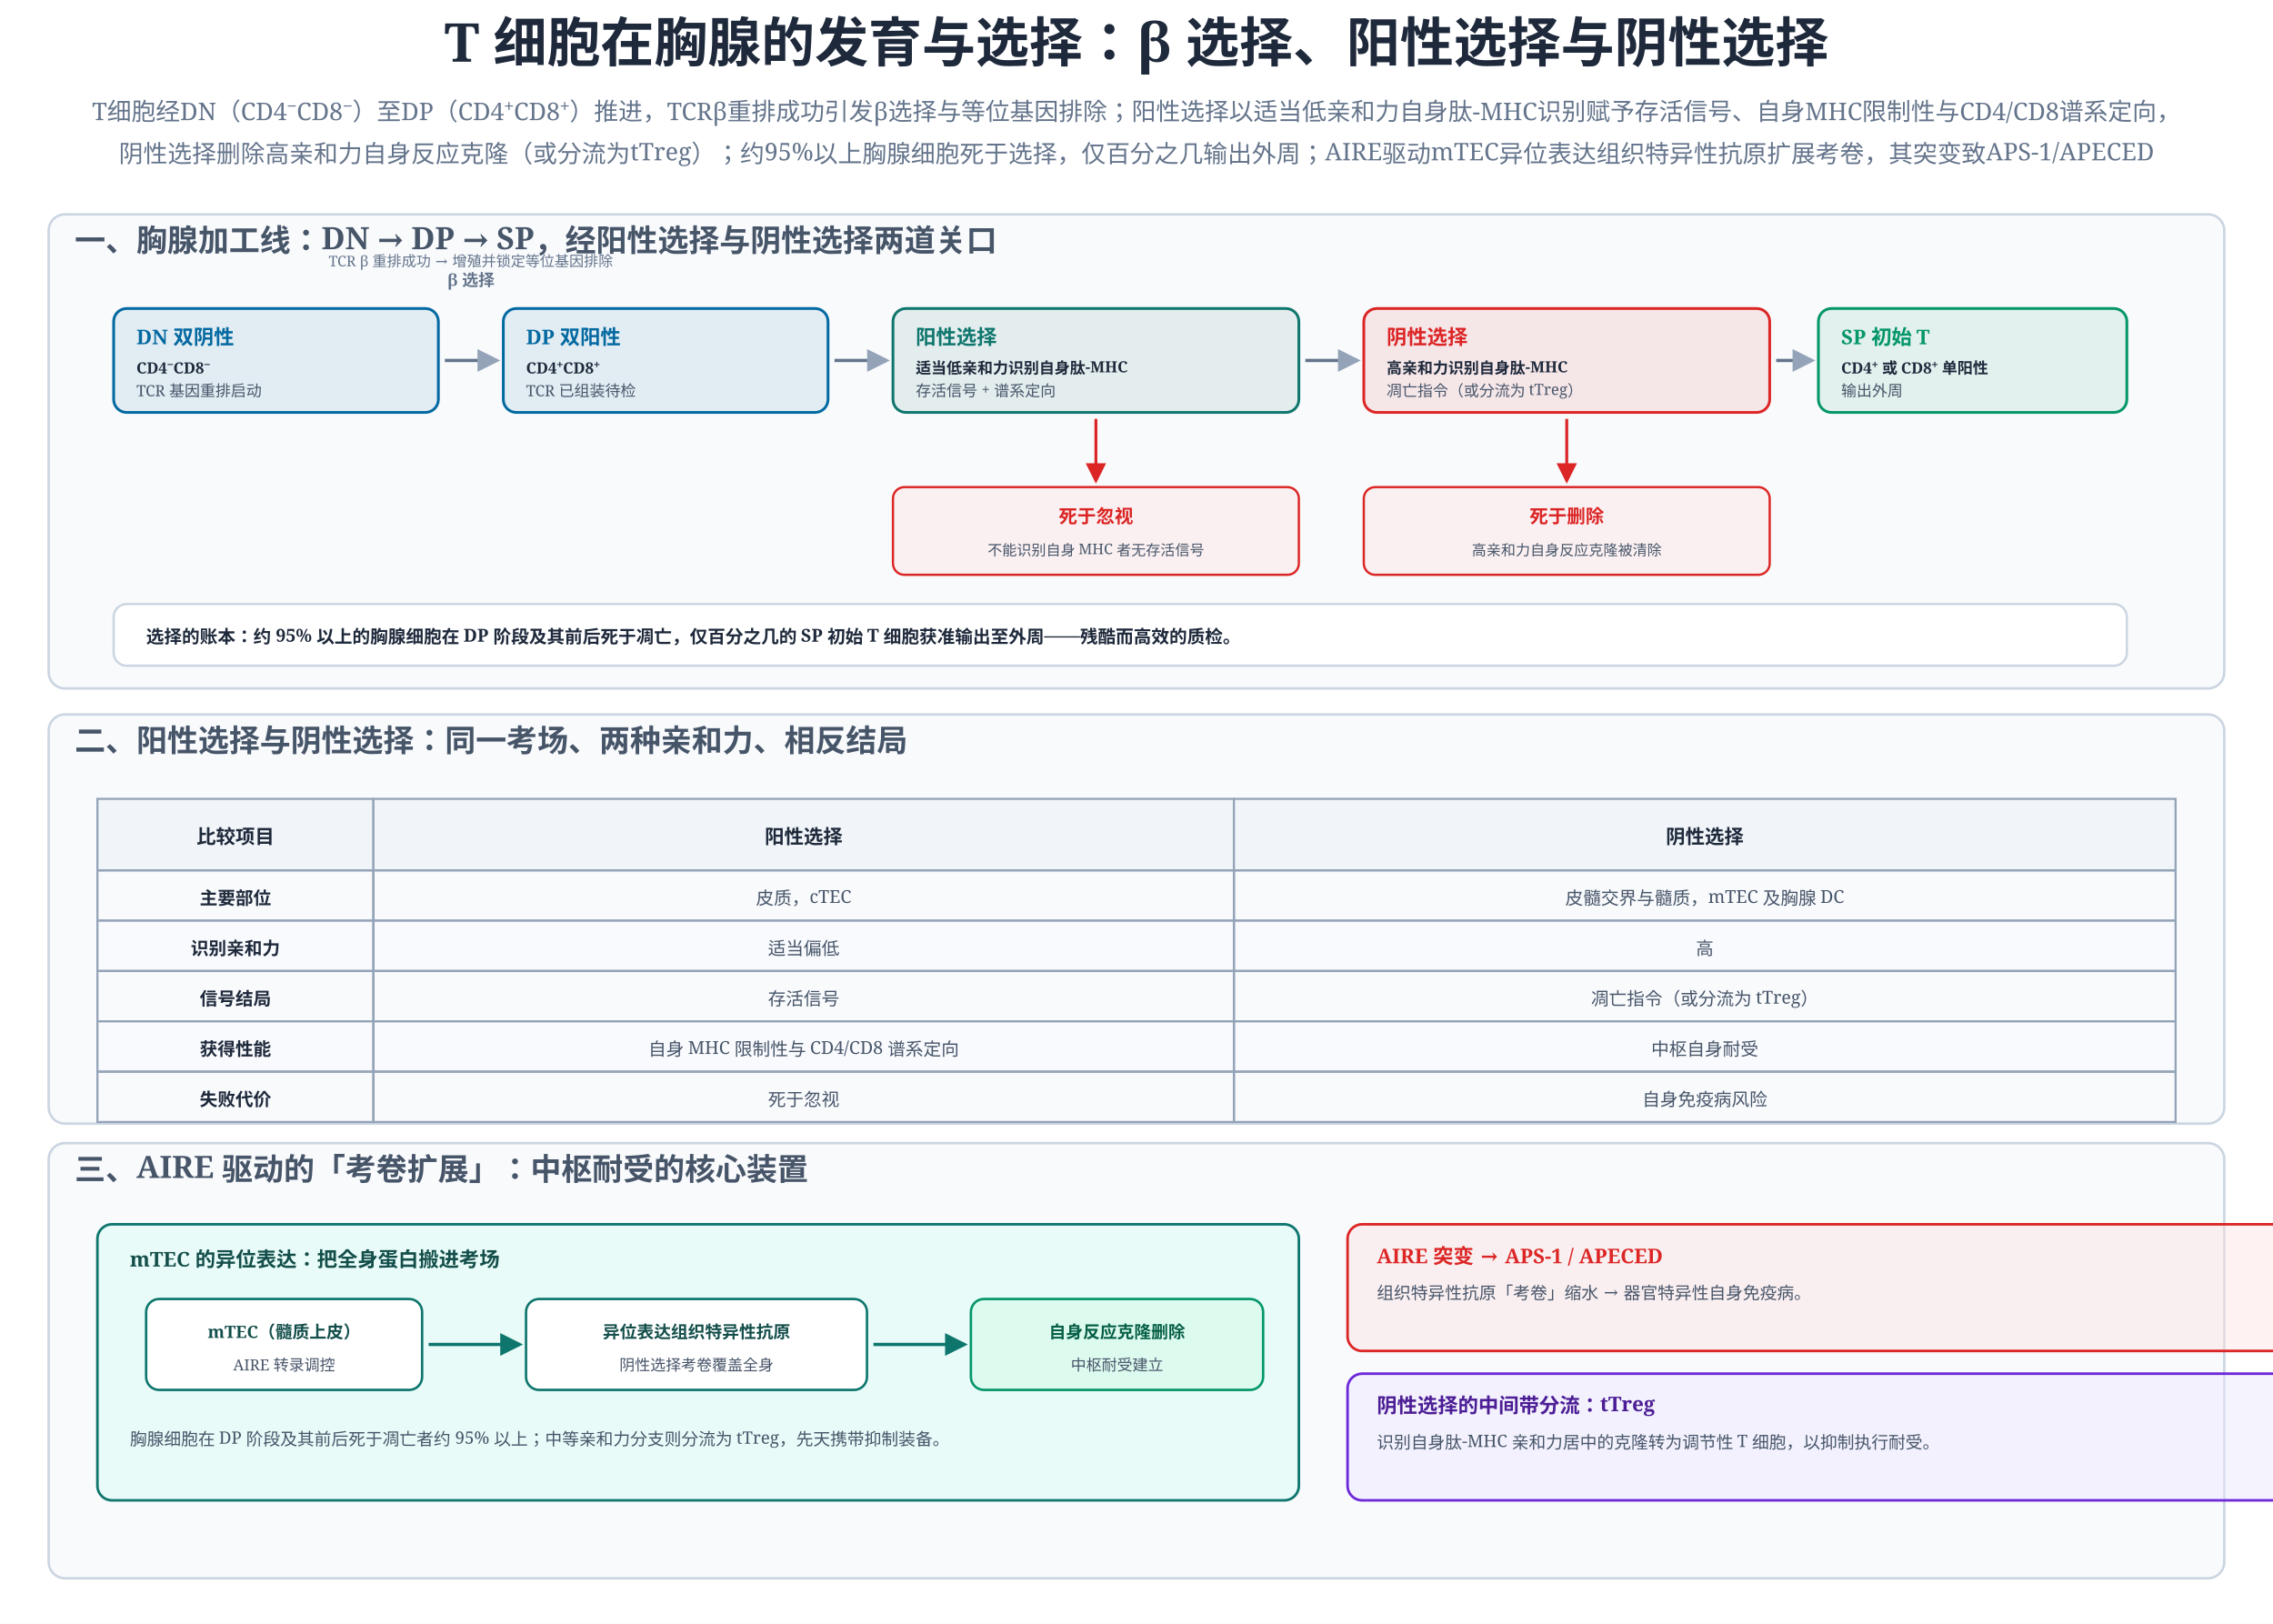
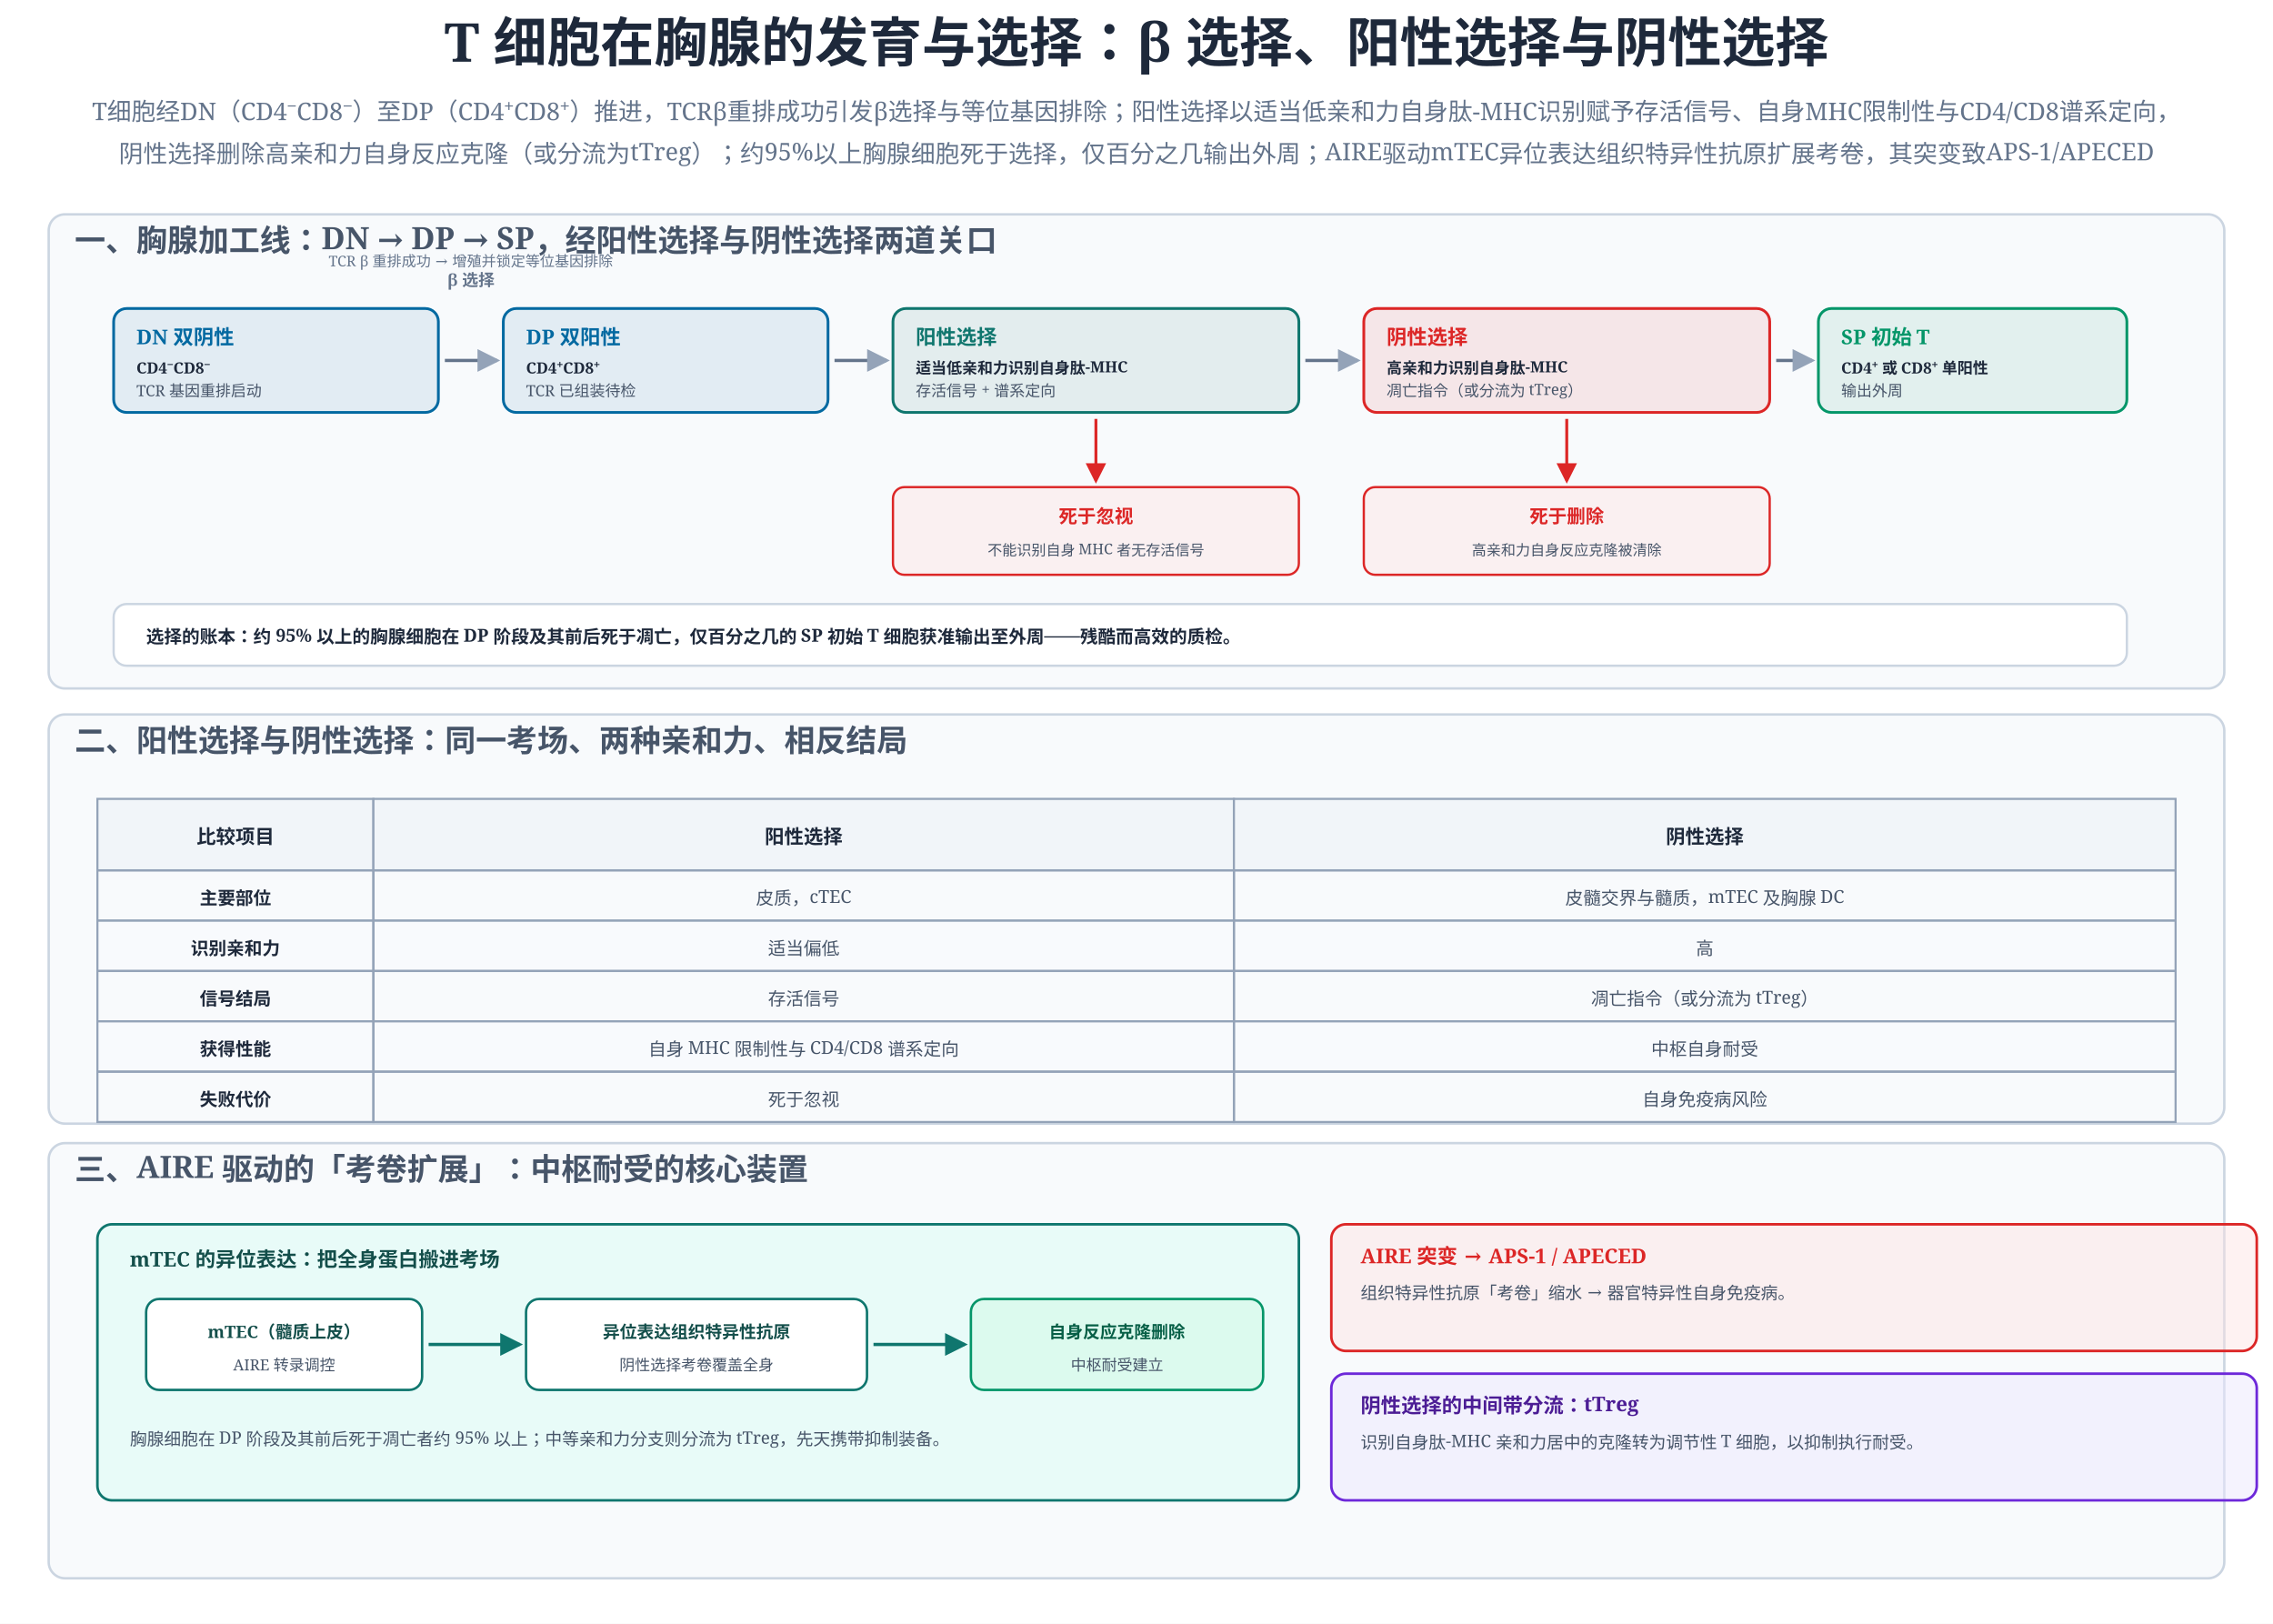
<svg xmlns="http://www.w3.org/2000/svg" width="1400" height="1000" viewBox="0 0 1400 1000" font-family="Noto Serif SC, LXGW WenKai, Songti SC, serif">
  <defs>
    <marker id="arr-ink" viewBox="0 0 10 10" refX="8.5" refY="5" markerWidth="7" markerHeight="7" orient="auto-start-reverse">
      <path d="M0,0 L10,5 L0,10 z" fill="#334155" />
    </marker>
    <marker id="arr-dna" viewBox="0 0 10 10" refX="8.5" refY="5" markerWidth="7" markerHeight="7" orient="auto-start-reverse">
      <path d="M0,0 L10,5 L0,10 z" fill="#0f766e" />
    </marker>
    <marker id="arr-rna" viewBox="0 0 10 10" refX="8.5" refY="5" markerWidth="7" markerHeight="7" orient="auto-start-reverse">
      <path d="M0,0 L10,5 L0,10 z" fill="#b45309" />
    </marker>
    <marker id="arr-pro" viewBox="0 0 10 10" refX="8.5" refY="5" markerWidth="7" markerHeight="7" orient="auto-start-reverse">
      <path d="M0,0 L10,5 L0,10 z" fill="#6d28d9" />
    </marker>
    <marker id="arr-enz" viewBox="0 0 10 10" refX="8.5" refY="5" markerWidth="7" markerHeight="7" orient="auto-start-reverse">
      <path d="M0,0 L10,5 L0,10 z" fill="#be185d" />
    </marker>
    <marker id="arr-acc" viewBox="0 0 10 10" refX="8.5" refY="5" markerWidth="7" markerHeight="7" orient="auto-start-reverse">
      <path d="M0,0 L10,5 L0,10 z" fill="#0369a1" />
    </marker>
    <marker id="arr-ok" viewBox="0 0 10 10" refX="8.5" refY="5" markerWidth="7" markerHeight="7" orient="auto-start-reverse">
      <path d="M0,0 L10,5 L0,10 z" fill="#059669" />
    </marker>
    <marker id="arr-warn" viewBox="0 0 10 10" refX="8.5" refY="5" markerWidth="7" markerHeight="7" orient="auto-start-reverse">
      <path d="M0,0 L10,5 L0,10 z" fill="#b45309" />
    </marker>
    <marker id="arr-bad" viewBox="0 0 10 10" refX="8.5" refY="5" markerWidth="7" markerHeight="7" orient="auto-start-reverse">
      <path d="M0,0 L10,5 L0,10 z" fill="#dc2626" />
    </marker>
    <marker id="arr-mute" viewBox="0 0 10 10" refX="8.5" refY="5" markerWidth="7" markerHeight="7" orient="auto-start-reverse">
      <path d="M0,0 L10,5 L0,10 z" fill="#94a3b8" />
    </marker>
  </defs>
  <rect x="0" y="0" width="1400" height="1000" fill="#ffffff" />
  <text x="700" y="38" text-anchor="middle" font-size="33" font-weight="700" fill="#1e293b">T 细胞在胸腺的发育与选择：β 选择、阳性选择与阴性选择</text>
  <text x="700" y="74" text-anchor="middle" font-size="15" fill="#64748b">T细胞经DN（CD4⁻CD8⁻）至DP（CD4⁺CD8⁺）推进，TCRβ重排成功引发β选择与等位基因排除；阳性选择以适当低亲和力自身肽-MHC识别赋予存活信号、自身MHC限制性与CD4/CD8谱系定向，</text>
  <text x="700" y="100" text-anchor="middle" font-size="15" fill="#64748b">阴性选择删除高亲和力自身反应克隆（或分流为tTreg）；约95%以上胸腺细胞死于选择，仅百分之几输出外周；AIRE驱动mTEC异位表达组织特异性抗原扩展考卷，其突变致APS-1/APECED</text>
  <rect x="30" y="132" width="1340" height="292" rx="10" fill="#f8fafc" stroke="#cbd5e1" stroke-width="1.5" />
  <text x="46" y="154.84" font-size="19" fill="#475569" font-weight="700">一、胸腺加工线：DN → DP → SP，经阳性选择与阴性选择两道关口</text>
  <rect x="70" y="190" width="200" height="64" rx="8" fill="#0369a1" fill-opacity="0.09" stroke="#0369a1" stroke-width="1.7" />
  <text x="84" y="212" font-size="12.5" fill="#0369a1" font-weight="700">DN 双阴性</text>
  <text x="84" y="230" font-size="9.5" fill="#1e293b" font-weight="600">CD4⁻CD8⁻</text>
  <text x="84" y="244" font-size="9.5" fill="#475569">TCR 基因重排启动</text>
  <rect x="310" y="190" width="200" height="64" rx="8" fill="#0369a1" fill-opacity="0.09" stroke="#0369a1" stroke-width="1.7" />
  <text x="324" y="212" font-size="12.5" fill="#0369a1" font-weight="700">DP 双阳性</text>
  <text x="324" y="230" font-size="9.5" fill="#1e293b" font-weight="600">CD4⁺CD8⁺</text>
  <text x="324" y="244" font-size="9.5" fill="#475569">TCR 已组装待检</text>
  <rect x="550" y="190" width="250" height="64" rx="8" fill="#0f766e" fill-opacity="0.09" stroke="#0f766e" stroke-width="1.7" />
  <text x="564" y="212" font-size="12.5" fill="#0f766e" font-weight="700">阳性选择</text>
  <text x="564" y="230" font-size="9.5" fill="#1e293b" font-weight="600">适当低亲和力识别自身肽-MHC</text>
  <text x="564" y="244" font-size="9.5" fill="#475569">存活信号 + 谱系定向</text>
  <rect x="840" y="190" width="250" height="64" rx="8" fill="#dc2626" fill-opacity="0.09" stroke="#dc2626" stroke-width="1.7" />
  <text x="854" y="212" font-size="12.5" fill="#dc2626" font-weight="700">阴性选择</text>
  <text x="854" y="230" font-size="9.5" fill="#1e293b" font-weight="600">高亲和力识别自身肽-MHC</text>
  <text x="854" y="244" font-size="9.5" fill="#475569">凋亡指令（或分流为 tTreg）</text>
  <rect x="1120" y="190" width="190" height="64" rx="8" fill="#059669" fill-opacity="0.09" stroke="#059669" stroke-width="1.7" />
  <text x="1134" y="212" font-size="12.5" fill="#059669" font-weight="700">SP 初始 T</text>
  <text x="1134" y="230" font-size="9.5" fill="#1e293b" font-weight="600">CD4⁺ 或 CD8⁺ 单阳性</text>
  <text x="1134" y="244" font-size="9.5" fill="#475569">输出外周</text>
  <line x1="274" y1="222" x2="306" y2="222" stroke="#64748b" stroke-width="2" marker-end="url(#arr-mute)" />
  <text x="290" y="176" font-size="10" fill="#64748b" text-anchor="middle" font-weight="700">β 选择</text>
  <text x="290" y="164" font-size="9" fill="#64748b" text-anchor="middle">TCR β 重排成功 → 增殖并锁定等位基因排除</text>
  <line x1="514" y1="222" x2="546" y2="222" stroke="#64748b" stroke-width="2" marker-end="url(#arr-mute)" />
  <line x1="804" y1="222" x2="836" y2="222" stroke="#64748b" stroke-width="2" marker-end="url(#arr-mute)" />
  <line x1="1094" y1="222" x2="1116" y2="222" stroke="#64748b" stroke-width="2" marker-end="url(#arr-mute)" />
  <line x1="675" y1="258" x2="675" y2="296" stroke="#dc2626" stroke-width="1.8" marker-end="url(#arr-bad)" />
  <rect x="550" y="300" width="250" height="54" rx="7" fill="#fee2e2" fill-opacity="0.4" stroke="#dc2626" stroke-width="1.4" />
  <text x="675" y="322" font-size="11.5" fill="#dc2626" text-anchor="middle" font-weight="700">死于忽视</text>
  <text x="675" y="342" font-size="9" fill="#475569" text-anchor="middle">不能识别自身 MHC 者无存活信号</text>
  <line x1="965" y1="258" x2="965" y2="296" stroke="#dc2626" stroke-width="1.8" marker-end="url(#arr-bad)" />
  <rect x="840" y="300" width="250" height="54" rx="7" fill="#fee2e2" fill-opacity="0.4" stroke="#dc2626" stroke-width="1.4" />
  <text x="965" y="322" font-size="11.5" fill="#dc2626" text-anchor="middle" font-weight="700">死于删除</text>
  <text x="965" y="342" font-size="9" fill="#475569" text-anchor="middle">高亲和力自身反应克隆被清除</text>
  <rect x="70" y="372" width="1240" height="38" rx="8" fill="#ffffff" stroke="#cbd5e1" stroke-width="1.4" />
  <text x="90" y="396" font-size="11" fill="#1e293b" font-weight="600">选择的账本：约 95% 以上的胸腺细胞在 DP 阶段及其前后死于凋亡，仅百分之几的 SP 初始 T 细胞获准输出至外周——残酷而高效的质检。</text>
  <rect x="30" y="440" width="1340" height="252" rx="10" fill="#f8fafc" stroke="#cbd5e1" stroke-width="1.5" />
  <text x="46" y="462.84" font-size="19" fill="#475569" font-weight="700">二、阳性选择与阴性选择：同一考场、两种亲和力、相反结局</text>
  <rect x="60" y="492" width="170" height="44" fill="#f1f5f9" stroke="#94a3b8" stroke-width="1.3" />
  <text x="145" y="519.5" font-size="12" fill="#1e293b" text-anchor="middle" font-weight="700">比较项目</text>
  <rect x="230" y="492" width="530" height="44" fill="#f1f5f9" stroke="#94a3b8" stroke-width="1.3" />
  <text x="495" y="519.5" font-size="12" fill="#1e293b" text-anchor="middle" font-weight="700">阳性选择</text>
  <rect x="760" y="492" width="580" height="44" fill="#f1f5f9" stroke="#94a3b8" stroke-width="1.3" />
  <text x="1050" y="519.5" font-size="12" fill="#1e293b" text-anchor="middle" font-weight="700">阴性选择</text>
  <rect x="60" y="536" width="170" height="31" fill="none" stroke="#94a3b8" stroke-width="1.3" />
  <text x="145" y="557" font-size="11" fill="#1e293b" text-anchor="middle" font-weight="700">主要部位</text>
  <rect x="230" y="536" width="530" height="31" fill="none" stroke="#94a3b8" stroke-width="1.3" />
  <text x="495" y="557" font-size="11" fill="#475569" text-anchor="middle" font-weight="500">皮质，cTEC</text>
  <rect x="760" y="536" width="580" height="31" fill="none" stroke="#94a3b8" stroke-width="1.3" />
  <text x="1050" y="557" font-size="11" fill="#475569" text-anchor="middle" font-weight="500">皮髓交界与髓质，mTEC 及胸腺 DC</text>
  <rect x="60" y="567" width="1280" height="31" fill="#f8fafc" fill-opacity="0.85" />
  <rect x="60" y="567" width="170" height="31" fill="none" stroke="#94a3b8" stroke-width="1.3" />
  <text x="145" y="588" font-size="11" fill="#1e293b" text-anchor="middle" font-weight="700">识别亲和力</text>
  <rect x="230" y="567" width="530" height="31" fill="none" stroke="#94a3b8" stroke-width="1.3" />
  <text x="495" y="588" font-size="11" fill="#475569" text-anchor="middle" font-weight="500">适当偏低</text>
  <rect x="760" y="567" width="580" height="31" fill="none" stroke="#94a3b8" stroke-width="1.3" />
  <text x="1050" y="588" font-size="11" fill="#475569" text-anchor="middle" font-weight="500">高</text>
  <rect x="60" y="598" width="170" height="31" fill="none" stroke="#94a3b8" stroke-width="1.3" />
  <text x="145" y="619" font-size="11" fill="#1e293b" text-anchor="middle" font-weight="700">信号结局</text>
  <rect x="230" y="598" width="530" height="31" fill="none" stroke="#94a3b8" stroke-width="1.3" />
  <text x="495" y="619" font-size="11" fill="#475569" text-anchor="middle" font-weight="500">存活信号</text>
  <rect x="760" y="598" width="580" height="31" fill="none" stroke="#94a3b8" stroke-width="1.3" />
  <text x="1050" y="619" font-size="11" fill="#475569" text-anchor="middle" font-weight="500">凋亡指令（或分流为 tTreg）</text>
  <rect x="60" y="629" width="1280" height="31" fill="#f8fafc" fill-opacity="0.85" />
  <rect x="60" y="629" width="170" height="31" fill="none" stroke="#94a3b8" stroke-width="1.3" />
  <text x="145" y="650" font-size="11" fill="#1e293b" text-anchor="middle" font-weight="700">获得性能</text>
  <rect x="230" y="629" width="530" height="31" fill="none" stroke="#94a3b8" stroke-width="1.3" />
  <text x="495" y="650" font-size="11" fill="#475569" text-anchor="middle" font-weight="500">自身 MHC 限制性与 CD4/CD8 谱系定向</text>
  <rect x="760" y="629" width="580" height="31" fill="none" stroke="#94a3b8" stroke-width="1.3" />
  <text x="1050" y="650" font-size="11" fill="#475569" text-anchor="middle" font-weight="500">中枢自身耐受</text>
  <rect x="60" y="660" width="170" height="31" fill="none" stroke="#94a3b8" stroke-width="1.3" />
  <text x="145" y="681" font-size="11" fill="#1e293b" text-anchor="middle" font-weight="700">失败代价</text>
  <rect x="230" y="660" width="530" height="31" fill="none" stroke="#94a3b8" stroke-width="1.3" />
  <text x="495" y="681" font-size="11" fill="#475569" text-anchor="middle" font-weight="500">死于忽视</text>
  <rect x="760" y="660" width="580" height="31" fill="none" stroke="#94a3b8" stroke-width="1.3" />
  <text x="1050" y="681" font-size="11" fill="#475569" text-anchor="middle" font-weight="500">自身免疫病风险</text>
  <rect x="30" y="704" width="1340" height="268" rx="10" fill="#f8fafc" stroke="#cbd5e1" stroke-width="1.5" />
  <text x="46" y="726.84" font-size="19" fill="#475569" font-weight="700">三、AIRE 驱动的「考卷扩展」：中枢耐受的核心装置</text>
  <rect x="60" y="754" width="740" height="170" rx="9" fill="#ccfbf1" fill-opacity="0.35" stroke="#0f766e" stroke-width="1.6" />
  <text x="80" y="780" font-size="12.5" fill="#134e4a" font-weight="700">mTEC 的异位表达：把全身蛋白搬进考场</text>
  <rect x="90" y="800" width="170" height="56" rx="8" fill="#ffffff" stroke="#0f766e" stroke-width="1.5" />
  <text x="175" y="824" font-size="10.5" fill="#134e4a" text-anchor="middle" font-weight="700">mTEC（髓质上皮）</text>
  <text x="175" y="844" font-size="9.5" fill="#475569" text-anchor="middle">AIRE 转录调控</text>
  <line x1="264" y1="828" x2="320" y2="828" stroke="#0f766e" stroke-width="2" marker-end="url(#arr-dna)" />
  <rect x="324" y="800" width="210" height="56" rx="8" fill="#ffffff" stroke="#0f766e" stroke-width="1.5" />
  <text x="429" y="824" font-size="10.5" fill="#134e4a" text-anchor="middle" font-weight="700">异位表达组织特异性抗原</text>
  <text x="429" y="844" font-size="9.5" fill="#475569" text-anchor="middle">阴性选择考卷覆盖全身</text>
  <line x1="538" y1="828" x2="594" y2="828" stroke="#0f766e" stroke-width="2" marker-end="url(#arr-dna)" />
  <rect x="598" y="800" width="180" height="56" rx="8" fill="#d1fae5" fill-opacity="0.5" stroke="#059669" stroke-width="1.5" />
  <text x="688" y="824" font-size="10.5" fill="#065f46" text-anchor="middle" font-weight="700">自身反应克隆删除</text>
  <text x="688" y="844" font-size="9.5" fill="#475569" text-anchor="middle">中枢耐受建立</text>
  <text x="80" y="890" font-size="10.5" fill="#475569">胸腺细胞在 DP 阶段及其前后死于凋亡者约 95% 以上；中等亲和力分支则分流为 tTreg，先天携带抑制装备。</text>
-   <rect x="830" y="754" width="610" height="78" rx="9" fill="#fee2e2" fill-opacity="0.45" stroke="#dc2626" stroke-width="1.6" />
-   <text x="848" y="778" font-size="12.5" fill="#dc2626" font-weight="700">AIRE 突变 → APS-1 / APECED</text>
-   <text x="848" y="800" font-size="10.5" fill="#475569">组织特异性抗原「考卷」缩水 → 器官特异性自身免疫病。</text>
-   <rect x="830" y="846" width="610" height="78" rx="9" fill="#ede9fe" fill-opacity="0.5" stroke="#6d28d9" stroke-width="1.6" />
-   <text x="848" y="870" font-size="12.5" fill="#4c1d95" font-weight="700">阴性选择的中间带分流：tTreg</text>
-   <text x="848" y="892" font-size="10.5" fill="#475569">识别自身肽-MHC 亲和力居中的克隆转为调节性 T 细胞，以抑制执行耐受。</text>
+   <rect x="820" y="754" width="570" height="78" rx="9" fill="#fee2e2" fill-opacity="0.45" stroke="#dc2626" stroke-width="1.6" />
+   <text x="838" y="778" font-size="12.5" fill="#dc2626" font-weight="700">AIRE 突变 → APS-1 / APECED</text>
+   <text x="838" y="800" font-size="10.5" fill="#475569">组织特异性抗原「考卷」缩水 → 器官特异性自身免疫病。</text>
+   <rect x="820" y="846" width="570" height="78" rx="9" fill="#ede9fe" fill-opacity="0.5" stroke="#6d28d9" stroke-width="1.6" />
+   <text x="838" y="870" font-size="12.5" fill="#4c1d95" font-weight="700">阴性选择的中间带分流：tTreg</text>
+   <text x="838" y="892" font-size="10.5" fill="#475569">识别自身肽-MHC 亲和力居中的克隆转为调节性 T 细胞，以抑制执行耐受。</text>
</svg>
